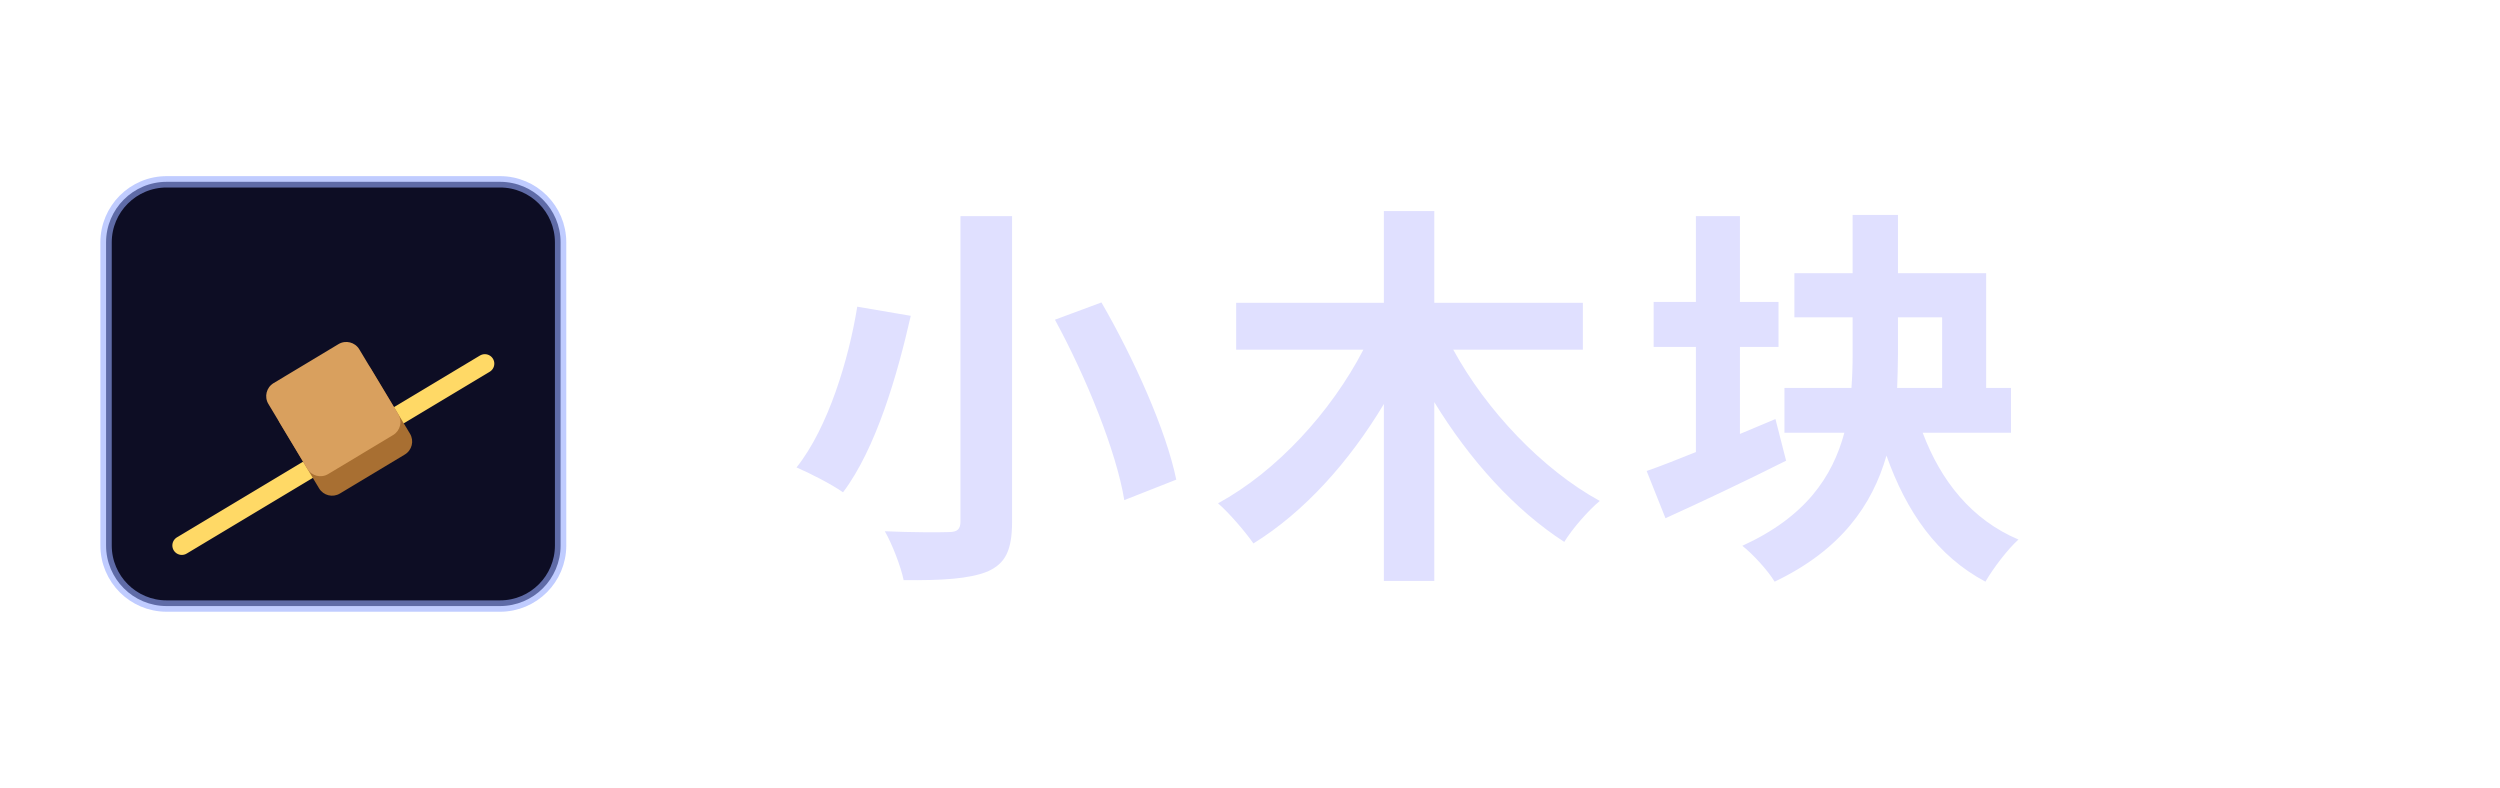
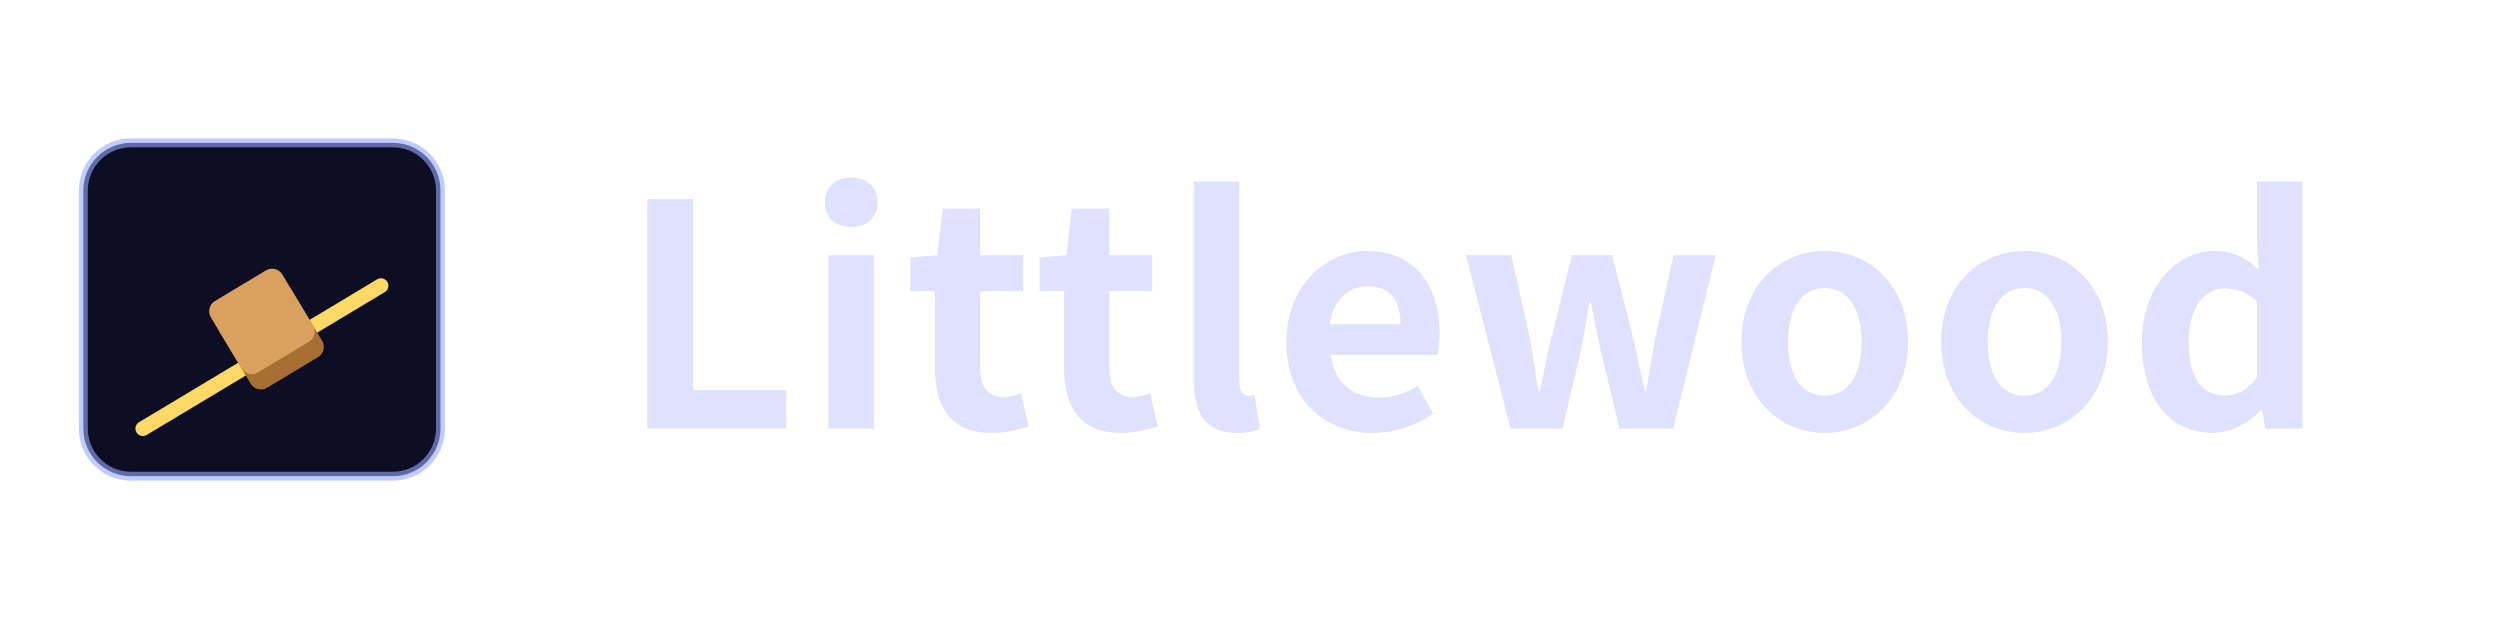
- <svg xmlns="http://www.w3.org/2000/svg" viewBox="0 0 330 104" role="img" aria-label="小木块">
+ <svg xmlns="http://www.w3.org/2000/svg" viewBox="0 0 420 104" role="img" aria-label="Littlewood">
  <g transform="translate(-6,2)">
    <rect x="20" y="22" width="60" height="56" rx="8" fill="#0d0d24" stroke="rgba(150,170,255,.6)" stroke-width="1.5" />
    <line x1="30" y1="70" x2="70" y2="46" stroke="#ffd966" stroke-width="2.5" stroke-linecap="round" />
    <g transform="translate(50,52) rotate(-31)">
      <rect x="-7" y="-4" width="14" height="14" rx="2" fill="#a86f32" />
      <rect x="-7" y="-7" width="14" height="14" rx="2" fill="#d9a05e" />
    </g>
  </g>
-   <text x="104" y="72" font-family="'Segoe UI',-apple-system,BlinkMacSystemFont,'PingFang SC','Microsoft YaHei','Noto Sans CJK SC',sans-serif" font-size="52" font-weight="800" letter-spacing="4" fill="#e0e0ff">小木块</text>
+   <text x="104" y="72" font-family="'Segoe UI',-apple-system,BlinkMacSystemFont,'PingFang SC','Microsoft YaHei','Noto Sans CJK SC',sans-serif" font-size="52" font-weight="800" letter-spacing="1" fill="#e0e0ff">Littlewood</text>
</svg>
